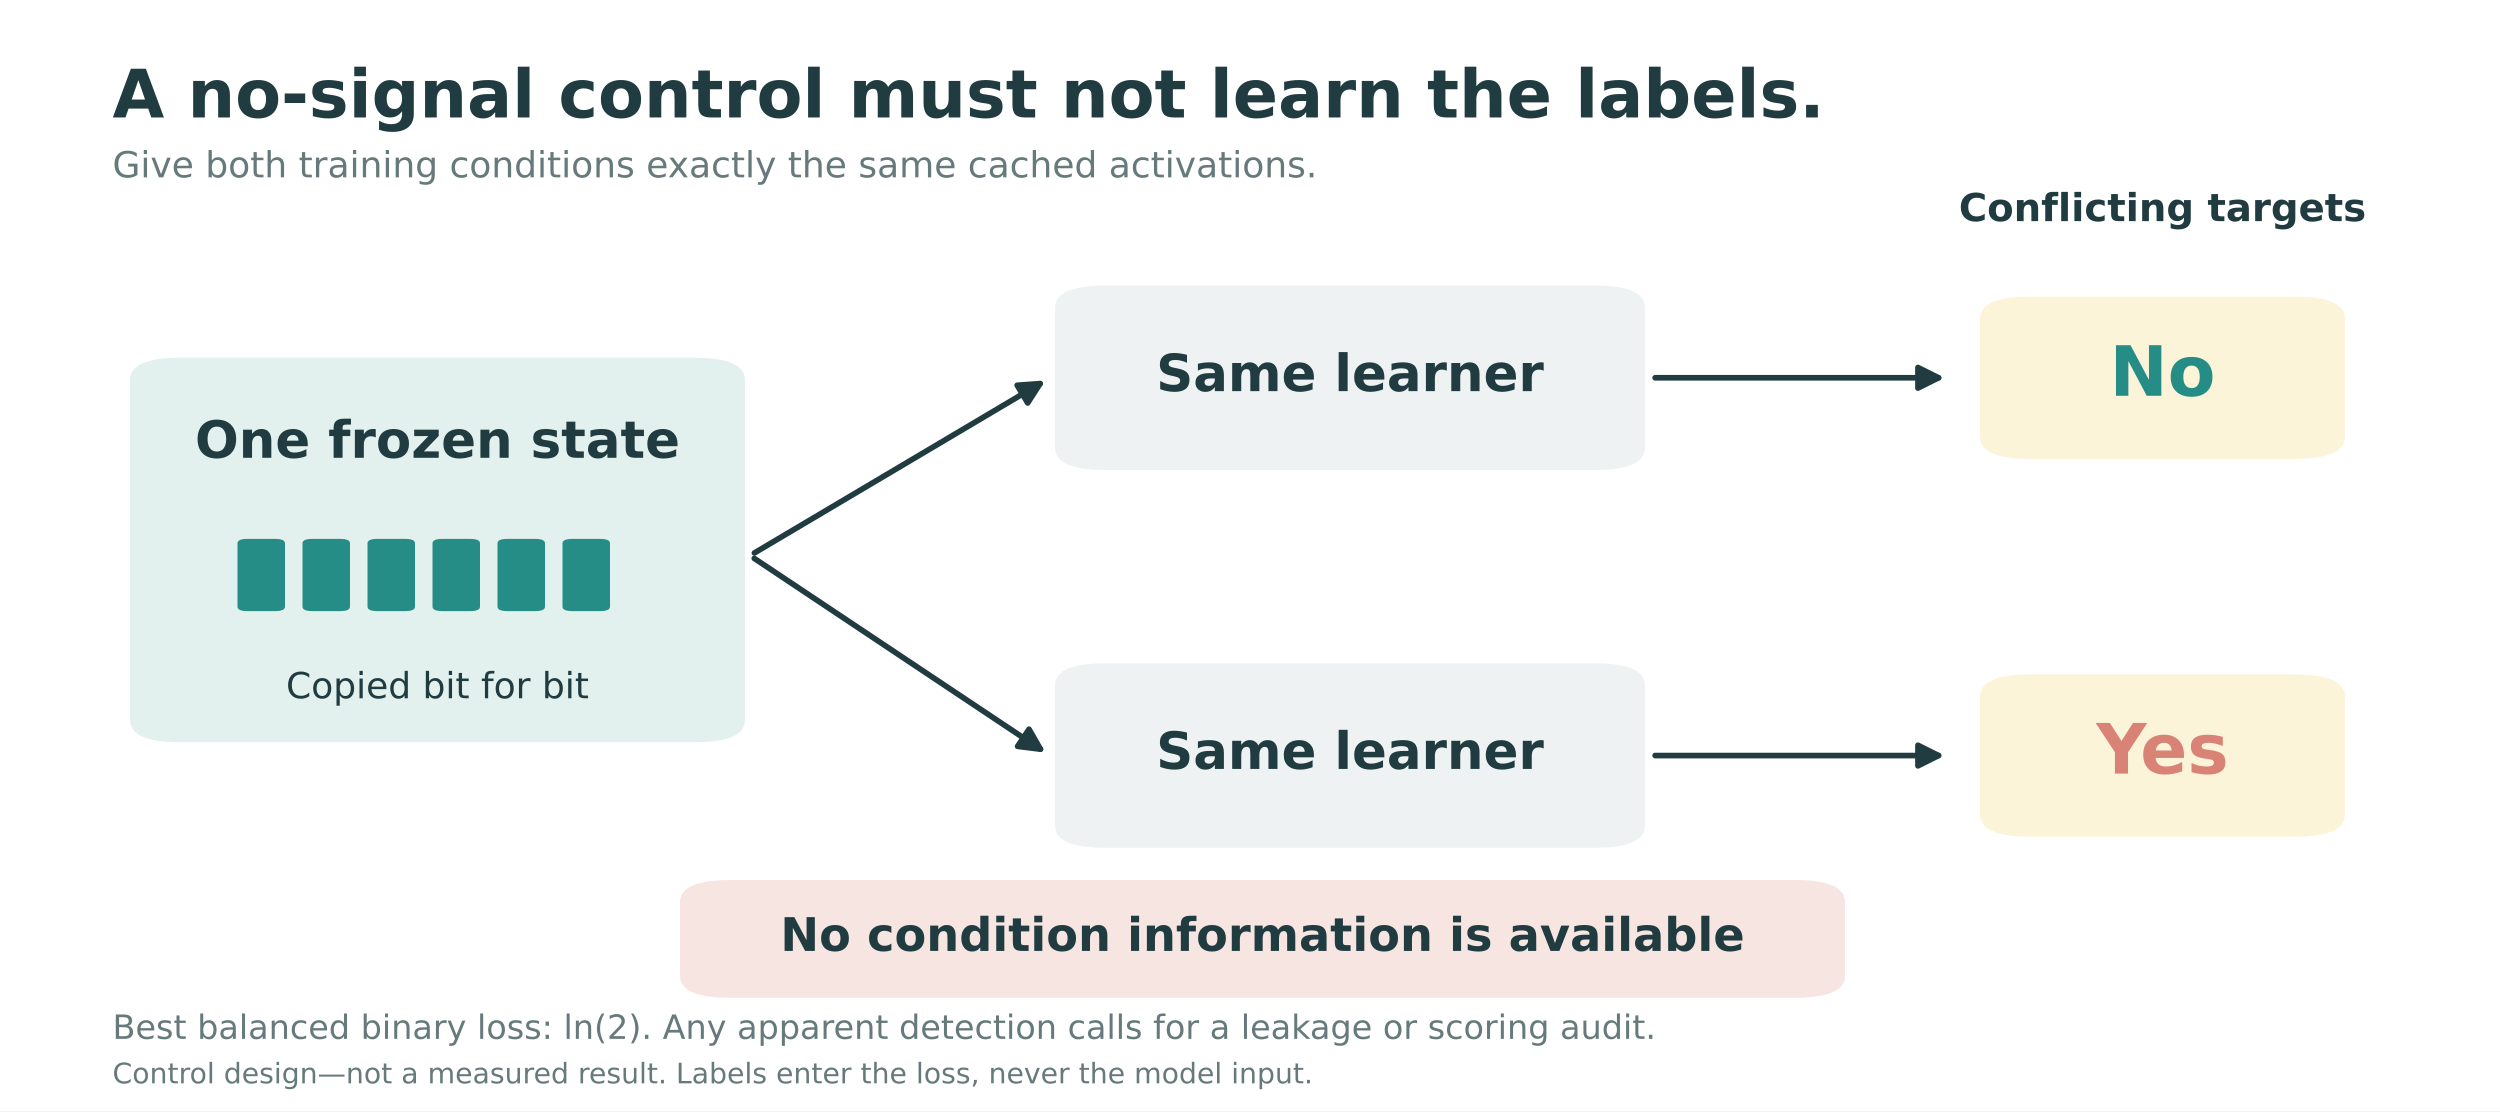
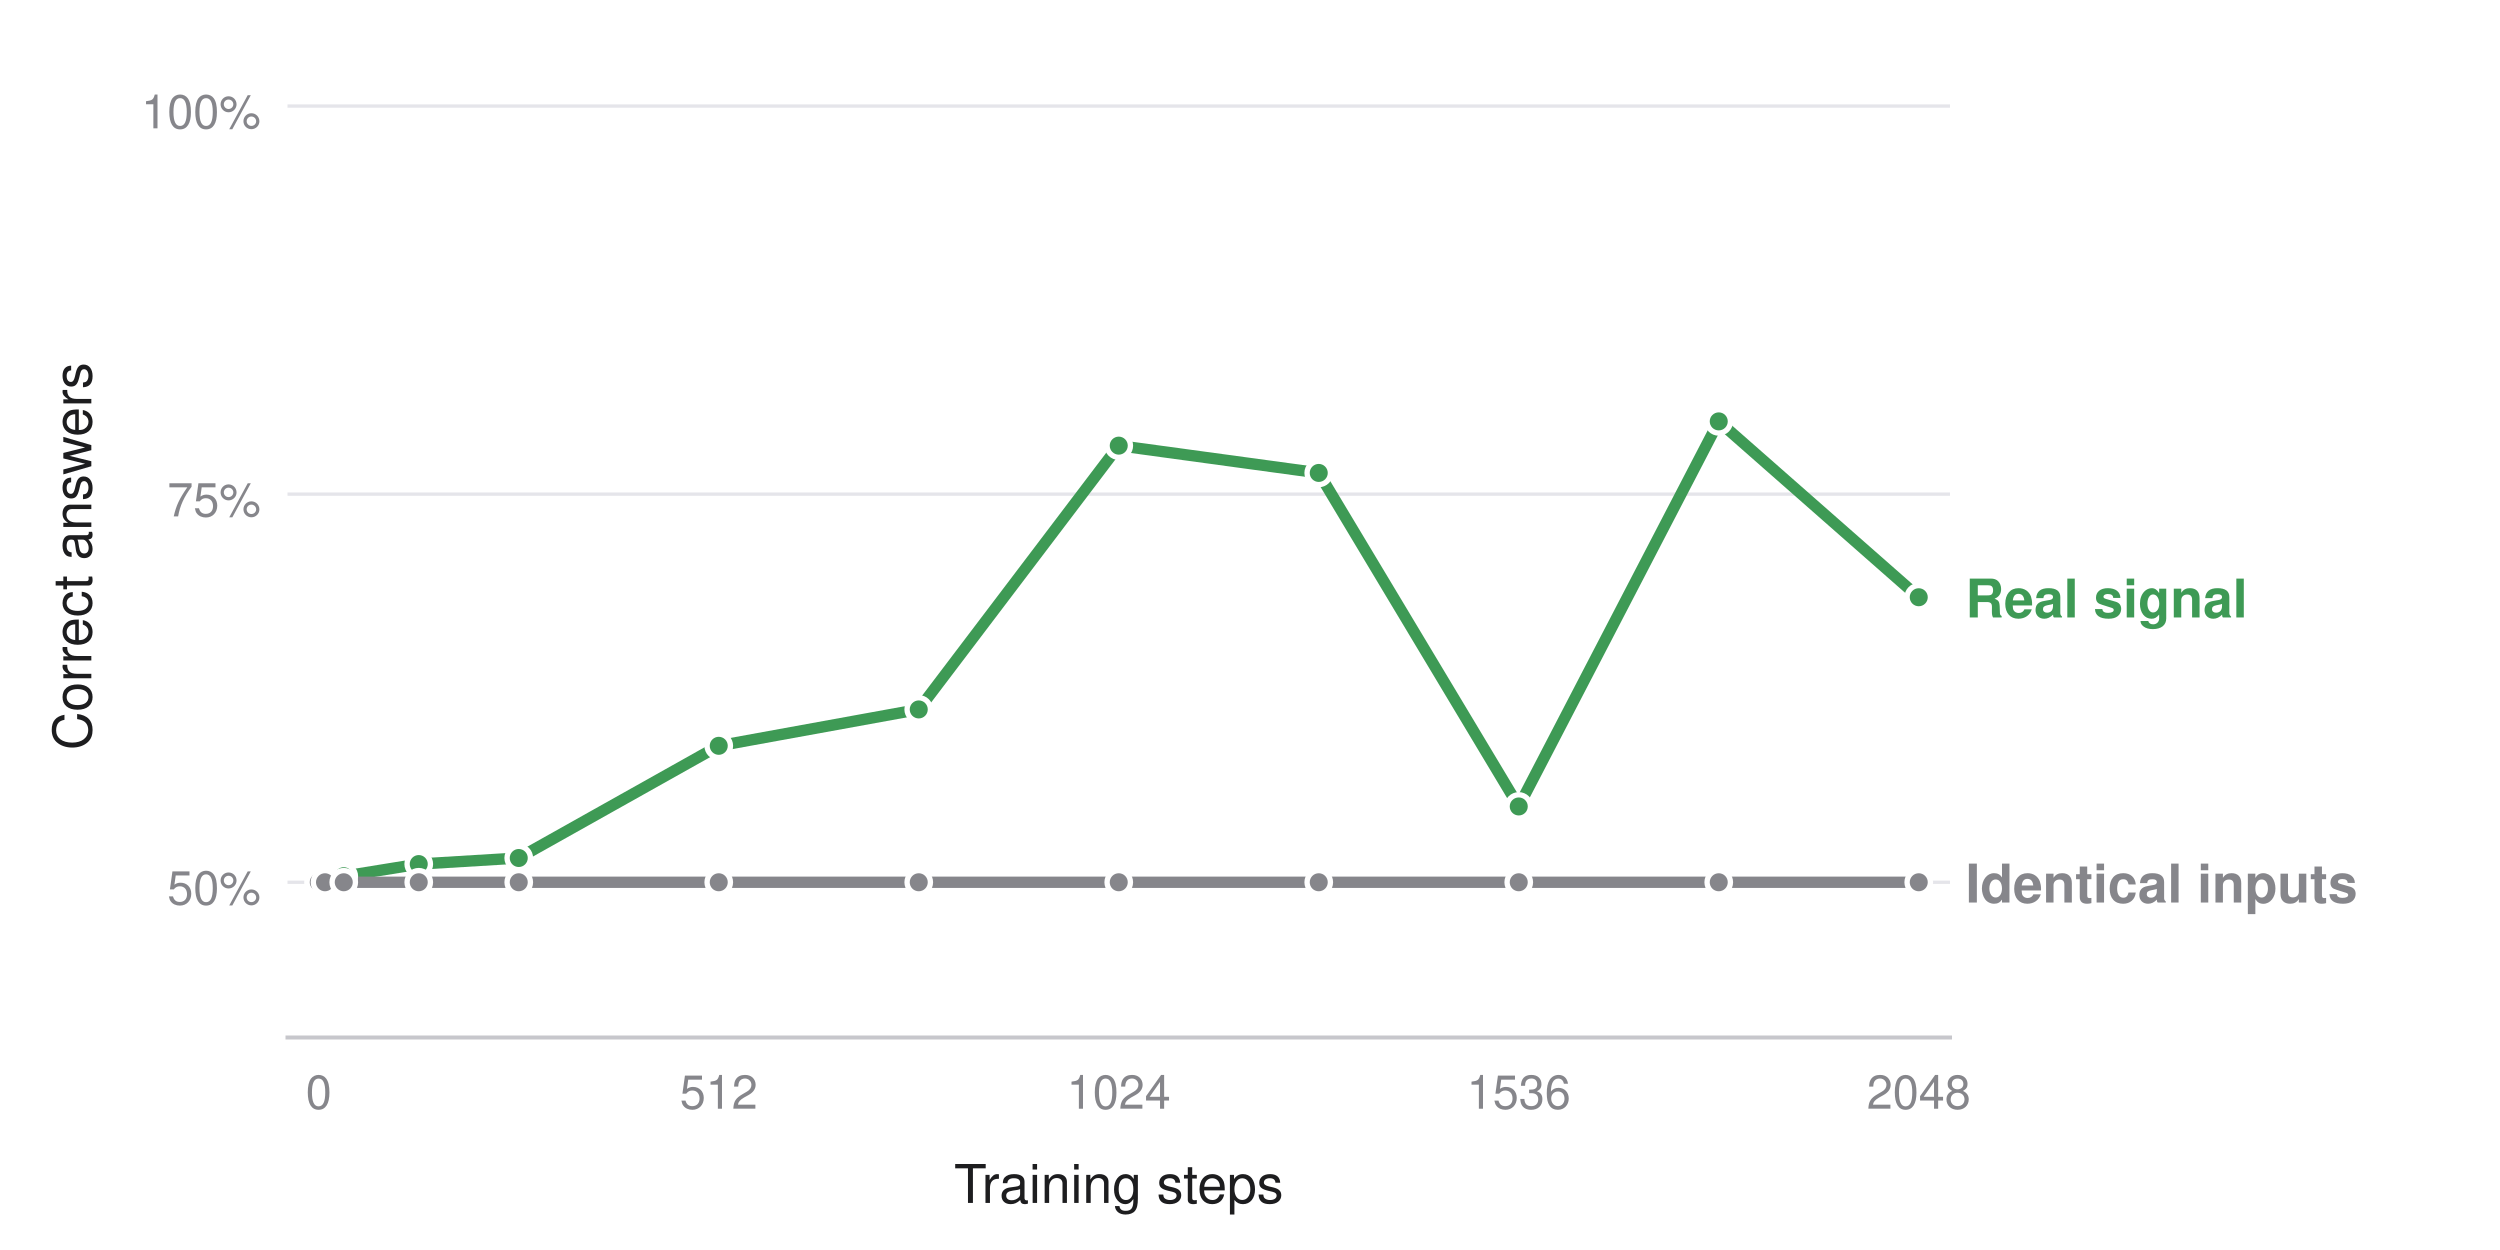
- <svg xmlns="http://www.w3.org/2000/svg" width="972pt" height="432pt" viewBox="0 0 972 432" version="1.1">
+ <svg xmlns="http://www.w3.org/2000/svg" xmlns:xlink="http://www.w3.org/1999/xlink" width="748.8pt" height="374.4pt" viewBox="0 0 748.8 374.4" version="1.1">
  <defs>
    <style type="text/css">*{stroke-linejoin: round; stroke-linecap: butt}</style>
  </defs>
  <g id="figure_1">
    <g id="patch_1">
-       <path d="M 0 432  L 972 432  L 972 0  L 0 0  z " style="fill: #ffffff" />
+       <path d="M 0 374.4  L 748.8 374.4  L 748.8 0  L 0 0  z " style="fill: #ffffff" />
    </g>
    <g id="axes_1">
      <g id="patch_2">
-         <path d="M 69.984 288.576  L 270.216 288.576  Q 289.656 288.576 289.656 279.936  L 289.656 147.744  Q 289.656 139.104 270.216 139.104  L 69.984 139.104  Q 50.544 139.104 50.544 147.744  L 50.544 279.936  Q 50.544 288.576 69.984 288.576  z " clip-path="url(#p5e7b56652e)" style="fill: #e3f1ee" />
+         <path d="M 86.112 310.752  L 584.064 310.752  L 584.064 22.464  L 86.112 22.464  z " style="fill: #ffffff" />
+       </g>
+       <g id="matplotlib.axis_1">
+         <g id="xtick_1">
+           <g id="line2d_1" />
+           <g id="text_1">
+             <text style="font-size: 14px; font-family: 'Helvetica Neue', 'Helvetica', 'Arial', 'DejaVu Sans'; text-anchor: middle; fill: #86868b" x="95.472" y="332.08" transform="rotate(-0 95.472 332.08)">0</text>
+           </g>
+         </g>
+         <g id="xtick_2">
+           <g id="line2d_2" />
+           <g id="text_2">
+             <text style="font-size: 14px; font-family: 'Helvetica Neue', 'Helvetica', 'Arial', 'DejaVu Sans'; text-anchor: middle; fill: #86868b" x="215.28" y="332.08" transform="rotate(-0 215.28 332.08)">512</text>
+           </g>
+         </g>
+         <g id="xtick_3">
+           <g id="line2d_3" />
+           <g id="text_3">
+             <text style="font-size: 14px; font-family: 'Helvetica Neue', 'Helvetica', 'Arial', 'DejaVu Sans'; text-anchor: middle; fill: #86868b" x="335.088" y="332.08" transform="rotate(-0 335.088 332.08)">1024</text>
+           </g>
+         </g>
+         <g id="xtick_4">
+           <g id="line2d_4" />
+           <g id="text_4">
+             <text style="font-size: 14px; font-family: 'Helvetica Neue', 'Helvetica', 'Arial', 'DejaVu Sans'; text-anchor: middle; fill: #86868b" x="454.896" y="332.08" transform="rotate(-0 454.896 332.08)">1536</text>
+           </g>
+         </g>
+         <g id="xtick_5">
+           <g id="line2d_5" />
+           <g id="text_5">
+             <text style="font-size: 14px; font-family: 'Helvetica Neue', 'Helvetica', 'Arial', 'DejaVu Sans'; text-anchor: middle; fill: #86868b" x="574.704" y="332.08" transform="rotate(-0 574.704 332.08)">2048</text>
+           </g>
+         </g>
+         <g id="text_6">
+           <text style="font-size: 16px; font-family: 'Helvetica Neue', 'Helvetica', 'Arial', 'DejaVu Sans'; text-anchor: middle; fill: #1d1d1f" x="335.088" y="360.294" transform="rotate(-0 335.088 360.294)">Training steps</text>
+         </g>
+       </g>
+       <g id="matplotlib.axis_2">
+         <g id="ytick_1">
+           <g id="line2d_6">
+             <path d="M 86.112 264.254  L 584.064 264.254  " clip-path="url(#p79cc578bbe)" style="fill: none; stroke: #e5e5ea; stroke-linecap: square" />
+           </g>
+           <g id="line2d_7" />
+           <g id="text_7">
+             <text style="font-size: 14px; font-family: 'Helvetica Neue', 'Helvetica', 'Arial', 'DejaVu Sans'; text-anchor: end; fill: #86868b" x="78.112" y="270.918" transform="rotate(-0 78.112 270.9179)">50%</text>
+           </g>
+         </g>
+         <g id="ytick_2">
+           <g id="line2d_8">
+             <path d="M 86.112 148.009  L 584.064 148.009  " clip-path="url(#p79cc578bbe)" style="fill: none; stroke: #e5e5ea; stroke-linecap: square" />
+           </g>
+           <g id="line2d_9" />
+           <g id="text_8">
+             <text style="font-size: 14px; font-family: 'Helvetica Neue', 'Helvetica', 'Arial', 'DejaVu Sans'; text-anchor: end; fill: #86868b" x="78.112" y="154.673" transform="rotate(-0 78.112 154.6728)">75%</text>
+           </g>
+         </g>
+         <g id="ytick_3">
+           <g id="line2d_10">
+             <path d="M 86.112 31.764  L 584.064 31.764  " clip-path="url(#p79cc578bbe)" style="fill: none; stroke: #e5e5ea; stroke-linecap: square" />
+           </g>
+           <g id="line2d_11" />
+           <g id="text_9">
+             <text style="font-size: 14px; font-family: 'Helvetica Neue', 'Helvetica', 'Arial', 'DejaVu Sans'; text-anchor: end; fill: #86868b" x="78.112" y="38.428" transform="rotate(-0 78.112 38.42761)">100%</text>
+           </g>
+         </g>
+         <g id="text_10">
+           <text style="font-size: 16px; font-family: 'Helvetica Neue', 'Helvetica', 'Arial', 'DejaVu Sans'; text-anchor: middle; fill: #1d1d1f" x="27.355" y="166.608" transform="rotate(-90 27.35462 166.608)">Correct answers</text>
+         </g>
      </g>
      <g id="patch_3">
-         <path d="M 96.228 237.6  L 106.92 237.6  Q 110.808 237.6 110.808 235.872  L 110.808 211.248  Q 110.808 209.52 106.92 209.52  L 96.228 209.52  Q 92.34 209.52 92.34 211.248  L 92.34 235.872  Q 92.34 237.6 96.228 237.6  z " clip-path="url(#p5e7b56652e)" style="fill: #258d86" />
+         <path d="M 86.112 310.752  L 584.064 310.752  " style="fill: none; stroke: #c7c7cc; stroke-width: 1.2; stroke-linejoin: miter; stroke-linecap: square" />
      </g>
-       <g id="patch_4">
-         <path d="M 121.5 237.6  L 132.192 237.6  Q 136.08 237.6 136.08 235.872  L 136.08 211.248  Q 136.08 209.52 132.192 209.52  L 121.5 209.52  Q 117.612 209.52 117.612 211.248  L 117.612 235.872  Q 117.612 237.6 121.5 237.6  z " clip-path="url(#p5e7b56652e)" style="fill: #258d86" />
+       <g id="text_11">
+         <text style="font-weight: 700; font-size: 16px; font-family: 'Helvetica Neue', 'Helvetica', 'Arial', 'DejaVu Sans'; text-anchor: start; fill: #3e9a55" x="588.704" y="184.95" transform="rotate(-0 588.704 184.9504)">Real signal</text>
      </g>
-       <g id="patch_5">
-         <path d="M 146.772 237.6  L 157.464 237.6  Q 161.352 237.6 161.352 235.872  L 161.352 211.248  Q 161.352 209.52 157.464 209.52  L 146.772 209.52  Q 142.884 209.52 142.884 211.248  L 142.884 235.872  Q 142.884 237.6 146.772 237.6  z " clip-path="url(#p5e7b56652e)" style="fill: #258d86" />
+       <g id="text_12">
+         <text style="font-weight: 700; font-size: 16px; font-family: 'Helvetica Neue', 'Helvetica', 'Arial', 'DejaVu Sans'; text-anchor: start; fill: #86868b" x="588.704" y="270.318" transform="rotate(-0 588.704 270.3179)">Identical inputs</text>
      </g>
-       <g id="patch_6">
-         <path d="M 172.044 237.6  L 182.736 237.6  Q 186.624 237.6 186.624 235.872  L 186.624 211.248  Q 186.624 209.52 182.736 209.52  L 172.044 209.52  Q 168.156 209.52 168.156 211.248  L 168.156 235.872  Q 168.156 237.6 172.044 237.6  z " clip-path="url(#p5e7b56652e)" style="fill: #258d86" />
+       <g id="line2d_12">
+         <path d="M 95.472 264.254  L 97.344 264.254  L 102.96 262.438  L 125.424 258.805  L 155.376 256.989  L 215.28 223.386  L 275.184 212.489  L 335.088 133.478  L 394.992 141.652  L 454.896 241.55  L 514.8 126.213  L 574.704 178.886  " clip-path="url(#p79cc578bbe)" style="fill: none; stroke: #3e9a55; stroke-width: 3.4; stroke-linecap: square" />
      </g>
-       <g id="patch_7">
-         <path d="M 197.316 237.6  L 208.008 237.6  Q 211.896 237.6 211.896 235.872  L 211.896 211.248  Q 211.896 209.52 208.008 209.52  L 197.316 209.52  Q 193.428 209.52 193.428 211.248  L 193.428 235.872  Q 193.428 237.6 197.316 237.6  z " clip-path="url(#p5e7b56652e)" style="fill: #258d86" />
+       <g id="line2d_13">
+         <path d="M 95.472 264.254  L 97.344 264.254  L 102.96 264.254  L 125.424 264.254  L 155.376 264.254  L 215.28 264.254  L 275.184 264.254  L 335.088 264.254  L 394.992 264.254  L 454.896 264.254  L 514.8 264.254  L 574.704 264.254  " clip-path="url(#p79cc578bbe)" style="fill: none; stroke: #86868b; stroke-width: 3.4; stroke-linecap: square" />
      </g>
-       <g id="patch_8">
-         <path d="M 222.588 237.6  L 233.28 237.6  Q 237.168 237.6 237.168 235.872  L 237.168 211.248  Q 237.168 209.52 233.28 209.52  L 222.588 209.52  Q 218.7 209.52 218.7 211.248  L 218.7 235.872  Q 218.7 237.6 222.588 237.6  z " clip-path="url(#p5e7b56652e)" style="fill: #258d86" />
+       <g id="line2d_14">
+         <defs>
+           <path id="m069a665a71" d="M 0 3.5  C 0.928 3.5 1.819 3.131 2.475 2.475  C 3.131 1.819 3.5 0.928 3.5 0  C 3.5 -0.928 3.131 -1.819 2.475 -2.475  C 1.819 -3.131 0.928 -3.5 0 -3.5  C -0.928 -3.5 -1.819 -3.131 -2.475 -2.475  C -3.131 -1.819 -3.5 -0.928 -3.5 0  C -3.5 0.928 -3.131 1.819 -2.475 2.475  C -1.819 3.131 -0.928 3.5 0 3.5  z " style="stroke: #ffffff; stroke-width: 1.6" />
+         </defs>
+         <g clip-path="url(#p79cc578bbe)">
+           <use xlink:href="#m069a665a71" x="95.472" y="264.254" style="fill: #3e9a55; stroke: #ffffff; stroke-width: 1.6" />
+           <use xlink:href="#m069a665a71" x="97.344" y="264.254" style="fill: #3e9a55; stroke: #ffffff; stroke-width: 1.6" />
+           <use xlink:href="#m069a665a71" x="102.96" y="262.438" style="fill: #3e9a55; stroke: #ffffff; stroke-width: 1.6" />
+           <use xlink:href="#m069a665a71" x="125.424" y="258.805" style="fill: #3e9a55; stroke: #ffffff; stroke-width: 1.6" />
+           <use xlink:href="#m069a665a71" x="155.376" y="256.989" style="fill: #3e9a55; stroke: #ffffff; stroke-width: 1.6" />
+           <use xlink:href="#m069a665a71" x="215.28" y="223.386" style="fill: #3e9a55; stroke: #ffffff; stroke-width: 1.6" />
+           <use xlink:href="#m069a665a71" x="275.184" y="212.489" style="fill: #3e9a55; stroke: #ffffff; stroke-width: 1.6" />
+           <use xlink:href="#m069a665a71" x="335.088" y="133.478" style="fill: #3e9a55; stroke: #ffffff; stroke-width: 1.6" />
+           <use xlink:href="#m069a665a71" x="394.992" y="141.652" style="fill: #3e9a55; stroke: #ffffff; stroke-width: 1.6" />
+           <use xlink:href="#m069a665a71" x="454.896" y="241.55" style="fill: #3e9a55; stroke: #ffffff; stroke-width: 1.6" />
+           <use xlink:href="#m069a665a71" x="514.8" y="126.213" style="fill: #3e9a55; stroke: #ffffff; stroke-width: 1.6" />
+           <use xlink:href="#m069a665a71" x="574.704" y="178.886" style="fill: #3e9a55; stroke: #ffffff; stroke-width: 1.6" />
+         </g>
      </g>
-       <g id="patch_9">
-         <path d="M 293.319 214.981  Q 349.919 181.441 404.402 149.154  " clip-path="url(#p5e7b56652e)" style="fill: none; stroke: #203c41; stroke-width: 2.2; stroke-linecap: round" />
-         <path d="M 395.48 149.792  L 404.402 149.154  L 399.559 156.674  z " clip-path="url(#p5e7b56652e)" style="fill: #203c41; stroke: #203c41; stroke-width: 2.2; stroke-linecap: round" />
+       <g id="line2d_15">
+         <defs>
+           <path id="m12b5f31d36" d="M 0 3.5  C 0.928 3.5 1.819 3.131 2.475 2.475  C 3.131 1.819 3.5 0.928 3.5 0  C 3.5 -0.928 3.131 -1.819 2.475 -2.475  C 1.819 -3.131 0.928 -3.5 0 -3.5  C -0.928 -3.5 -1.819 -3.131 -2.475 -2.475  C -3.131 -1.819 -3.5 -0.928 -3.5 0  C -3.5 0.928 -3.131 1.819 -2.475 2.475  C -1.819 3.131 -0.928 3.5 0 3.5  z " style="stroke: #ffffff; stroke-width: 1.6" />
+         </defs>
+         <g clip-path="url(#p79cc578bbe)">
+           <use xlink:href="#m12b5f31d36" x="95.472" y="264.254" style="fill: #86868b; stroke: #ffffff; stroke-width: 1.6" />
+           <use xlink:href="#m12b5f31d36" x="97.344" y="264.254" style="fill: #86868b; stroke: #ffffff; stroke-width: 1.6" />
+           <use xlink:href="#m12b5f31d36" x="102.96" y="264.254" style="fill: #86868b; stroke: #ffffff; stroke-width: 1.6" />
+           <use xlink:href="#m12b5f31d36" x="125.424" y="264.254" style="fill: #86868b; stroke: #ffffff; stroke-width: 1.6" />
+           <use xlink:href="#m12b5f31d36" x="155.376" y="264.254" style="fill: #86868b; stroke: #ffffff; stroke-width: 1.6" />
+           <use xlink:href="#m12b5f31d36" x="215.28" y="264.254" style="fill: #86868b; stroke: #ffffff; stroke-width: 1.6" />
+           <use xlink:href="#m12b5f31d36" x="275.184" y="264.254" style="fill: #86868b; stroke: #ffffff; stroke-width: 1.6" />
+           <use xlink:href="#m12b5f31d36" x="335.088" y="264.254" style="fill: #86868b; stroke: #ffffff; stroke-width: 1.6" />
+           <use xlink:href="#m12b5f31d36" x="394.992" y="264.254" style="fill: #86868b; stroke: #ffffff; stroke-width: 1.6" />
+           <use xlink:href="#m12b5f31d36" x="454.896" y="264.254" style="fill: #86868b; stroke: #ffffff; stroke-width: 1.6" />
+           <use xlink:href="#m12b5f31d36" x="514.8" y="264.254" style="fill: #86868b; stroke: #ffffff; stroke-width: 1.6" />
+           <use xlink:href="#m12b5f31d36" x="574.704" y="264.254" style="fill: #86868b; stroke: #ffffff; stroke-width: 1.6" />
+         </g>
      </g>
-       <g id="patch_10">
-         <path d="M 429.624 182.736  L 620.136 182.736  Q 639.576 182.736 639.576 174.096  L 639.576 119.664  Q 639.576 111.024 620.136 111.024  L 429.624 111.024  Q 410.184 111.024 410.184 119.664  L 410.184 174.096  Q 410.184 182.736 429.624 182.736  z " clip-path="url(#p5e7b56652e)" style="fill: #eff2f2" />
-       </g>
-       <g id="patch_11">
-         <path d="M 643.517 146.88  Q 699.84 146.88 753.703 146.88  " clip-path="url(#p5e7b56652e)" style="fill: none; stroke: #203c41; stroke-width: 2.2; stroke-linecap: round" />
-         <path d="M 745.703 142.88  L 753.703 146.88  L 745.703 150.88  z " clip-path="url(#p5e7b56652e)" style="fill: #203c41; stroke: #203c41; stroke-width: 2.2; stroke-linecap: round" />
-       </g>
-       <g id="patch_12">
-         <path d="M 789.264 178.416  L 892.296 178.416  Q 911.736 178.416 911.736 169.776  L 911.736 123.984  Q 911.736 115.344 892.296 115.344  L 789.264 115.344  Q 769.824 115.344 769.824 123.984  L 769.824 169.776  Q 769.824 178.416 789.264 178.416  z " clip-path="url(#p5e7b56652e)" style="fill: #fbf4d9" />
-       </g>
-       <g id="patch_13">
-         <path d="M 293.262 217.108  Q 349.918 254.879 404.527 291.284  " clip-path="url(#p5e7b56652e)" style="fill: none; stroke: #203c41; stroke-width: 2.2; stroke-linecap: round" />
-         <path d="M 400.089 283.519  L 404.527 291.284  L 395.652 290.175  z " clip-path="url(#p5e7b56652e)" style="fill: #203c41; stroke: #203c41; stroke-width: 2.2; stroke-linecap: round" />
-       </g>
-       <g id="patch_14">
-         <path d="M 429.624 329.616  L 620.136 329.616  Q 639.576 329.616 639.576 320.976  L 639.576 266.544  Q 639.576 257.904 620.136 257.904  L 429.624 257.904  Q 410.184 257.904 410.184 266.544  L 410.184 320.976  Q 410.184 329.616 429.624 329.616  z " clip-path="url(#p5e7b56652e)" style="fill: #eff2f2" />
-       </g>
-       <g id="patch_15">
-         <path d="M 643.517 293.76  Q 699.84 293.76 753.703 293.76  " clip-path="url(#p5e7b56652e)" style="fill: none; stroke: #203c41; stroke-width: 2.2; stroke-linecap: round" />
-         <path d="M 745.703 289.76  L 753.703 293.76  L 745.703 297.76  z " clip-path="url(#p5e7b56652e)" style="fill: #203c41; stroke: #203c41; stroke-width: 2.2; stroke-linecap: round" />
-       </g>
-       <g id="patch_16">
-         <path d="M 789.264 325.296  L 892.296 325.296  Q 911.736 325.296 911.736 316.656  L 911.736 270.864  Q 911.736 262.224 892.296 262.224  L 789.264 262.224  Q 769.824 262.224 769.824 270.864  L 769.824 316.656  Q 769.824 325.296 789.264 325.296  z " clip-path="url(#p5e7b56652e)" style="fill: #fbf4d9" />
-       </g>
-       <g id="patch_17">
-         <path d="M 283.824 387.936  L 697.896 387.936  Q 717.336 387.936 717.336 379.296  L 717.336 350.784  Q 717.336 342.144 697.896 342.144  L 283.824 342.144  Q 264.384 342.144 264.384 350.784  L 264.384 379.296  Q 264.384 387.936 283.824 387.936  z " clip-path="url(#p5e7b56652e)" style="fill: #f6e5e0" />
-       </g>
-       <g id="text_1">
-         <text style="font-weight: 700; font-size: 20px; font-family: 'DejaVu Sans'; text-anchor: middle; fill: #203c41" x="170.1" y="177.996" transform="rotate(-0 170.1 177.9961)">One frozen state</text>
-       </g>
-       <g id="text_2">
-         <text style="font-size: 14px; font-family: 'DejaVu Sans'; text-anchor: middle; fill: #203c41" x="170.1" y="271.477" transform="rotate(-0 170.1 271.4773)">Copied bit for bit</text>
-       </g>
-       <g id="text_3">
-         <text style="font-weight: 700; font-size: 20px; font-family: 'DejaVu Sans'; text-anchor: middle; fill: #203c41" x="524.88" y="152.076" transform="rotate(-0 524.88 152.0761)">Same learner</text>
-       </g>
-       <g id="text_4">
-         <text style="font-weight: 700; font-size: 27px; font-family: 'DejaVu Sans'; text-anchor: middle; fill: #258d86" x="840.78" y="153.894" transform="rotate(-0 840.78 153.8937)">No</text>
-       </g>
-       <g id="text_5">
-         <text style="font-weight: 700; font-size: 20px; font-family: 'DejaVu Sans'; text-anchor: middle; fill: #203c41" x="524.88" y="298.956" transform="rotate(-0 524.88 298.9561)">Same learner</text>
-       </g>
-       <g id="text_6">
-         <text style="font-weight: 700; font-size: 27px; font-family: 'DejaVu Sans'; text-anchor: middle; fill: #d98276" x="840.78" y="300.774" transform="rotate(-0 840.78 300.7737)">Yes</text>
-       </g>
-       <g id="text_7">
-         <text style="font-weight: 700; font-size: 15px; font-family: 'DejaVu Sans'; text-anchor: middle; fill: #203c41" x="840.78" y="85.977" transform="rotate(-0 840.78 85.97707)">Conflicting targets</text>
-       </g>
-       <g id="text_8">
-         <text style="font-weight: 700; font-size: 18px; font-family: 'DejaVu Sans'; text-anchor: middle; fill: #203c41" x="490.86" y="369.716" transform="rotate(-0 490.86 369.7165)">No condition information is available</text>
-       </g>
-     </g>
-     <g id="text_9">
-       <text style="font-weight: 700; font-size: 26px; font-family: 'DejaVu Sans'; text-anchor: start; fill: #203c41" x="43.74" y="45.676" transform="rotate(-0 43.74 45.67594)">A no-signal control must not learn the labels.</text>
-     </g>
-     <g id="text_10">
-       <text style="font-size: 14px; font-family: 'DejaVu Sans'; text-anchor: start; fill: #667a7c" x="43.74" y="68.958" transform="rotate(-0 43.74 68.95781)">Give both training conditions exactly the same cached activations.</text>
-     </g>
-     <g id="text_11">
-       <text style="font-size: 13px; font-family: 'DejaVu Sans'; text-anchor: start; fill: #667a7c" x="43.74" y="403.92" transform="rotate(-0 43.74 403.92)">Best balanced binary loss: ln(2). Any apparent detection calls for a leakage or scoring audit.</text>
-     </g>
-     <g id="text_12">
-       <text style="font-size: 11px; font-family: 'DejaVu Sans'; text-anchor: start; fill: #667a7c" x="43.74" y="421.2" transform="rotate(-0 43.74 421.2)">Control design—not a measured result. Labels enter the loss, never the model input.</text>
    </g>
  </g>
  <defs>
-     <clipPath id="p5e7b56652e">
-       <rect x="0" y="0" width="972" height="432" />
+     <clipPath id="p79cc578bbe">
+       <rect x="86.112" y="22.464" width="497.952" height="288.288" />
    </clipPath>
  </defs>
</svg>
